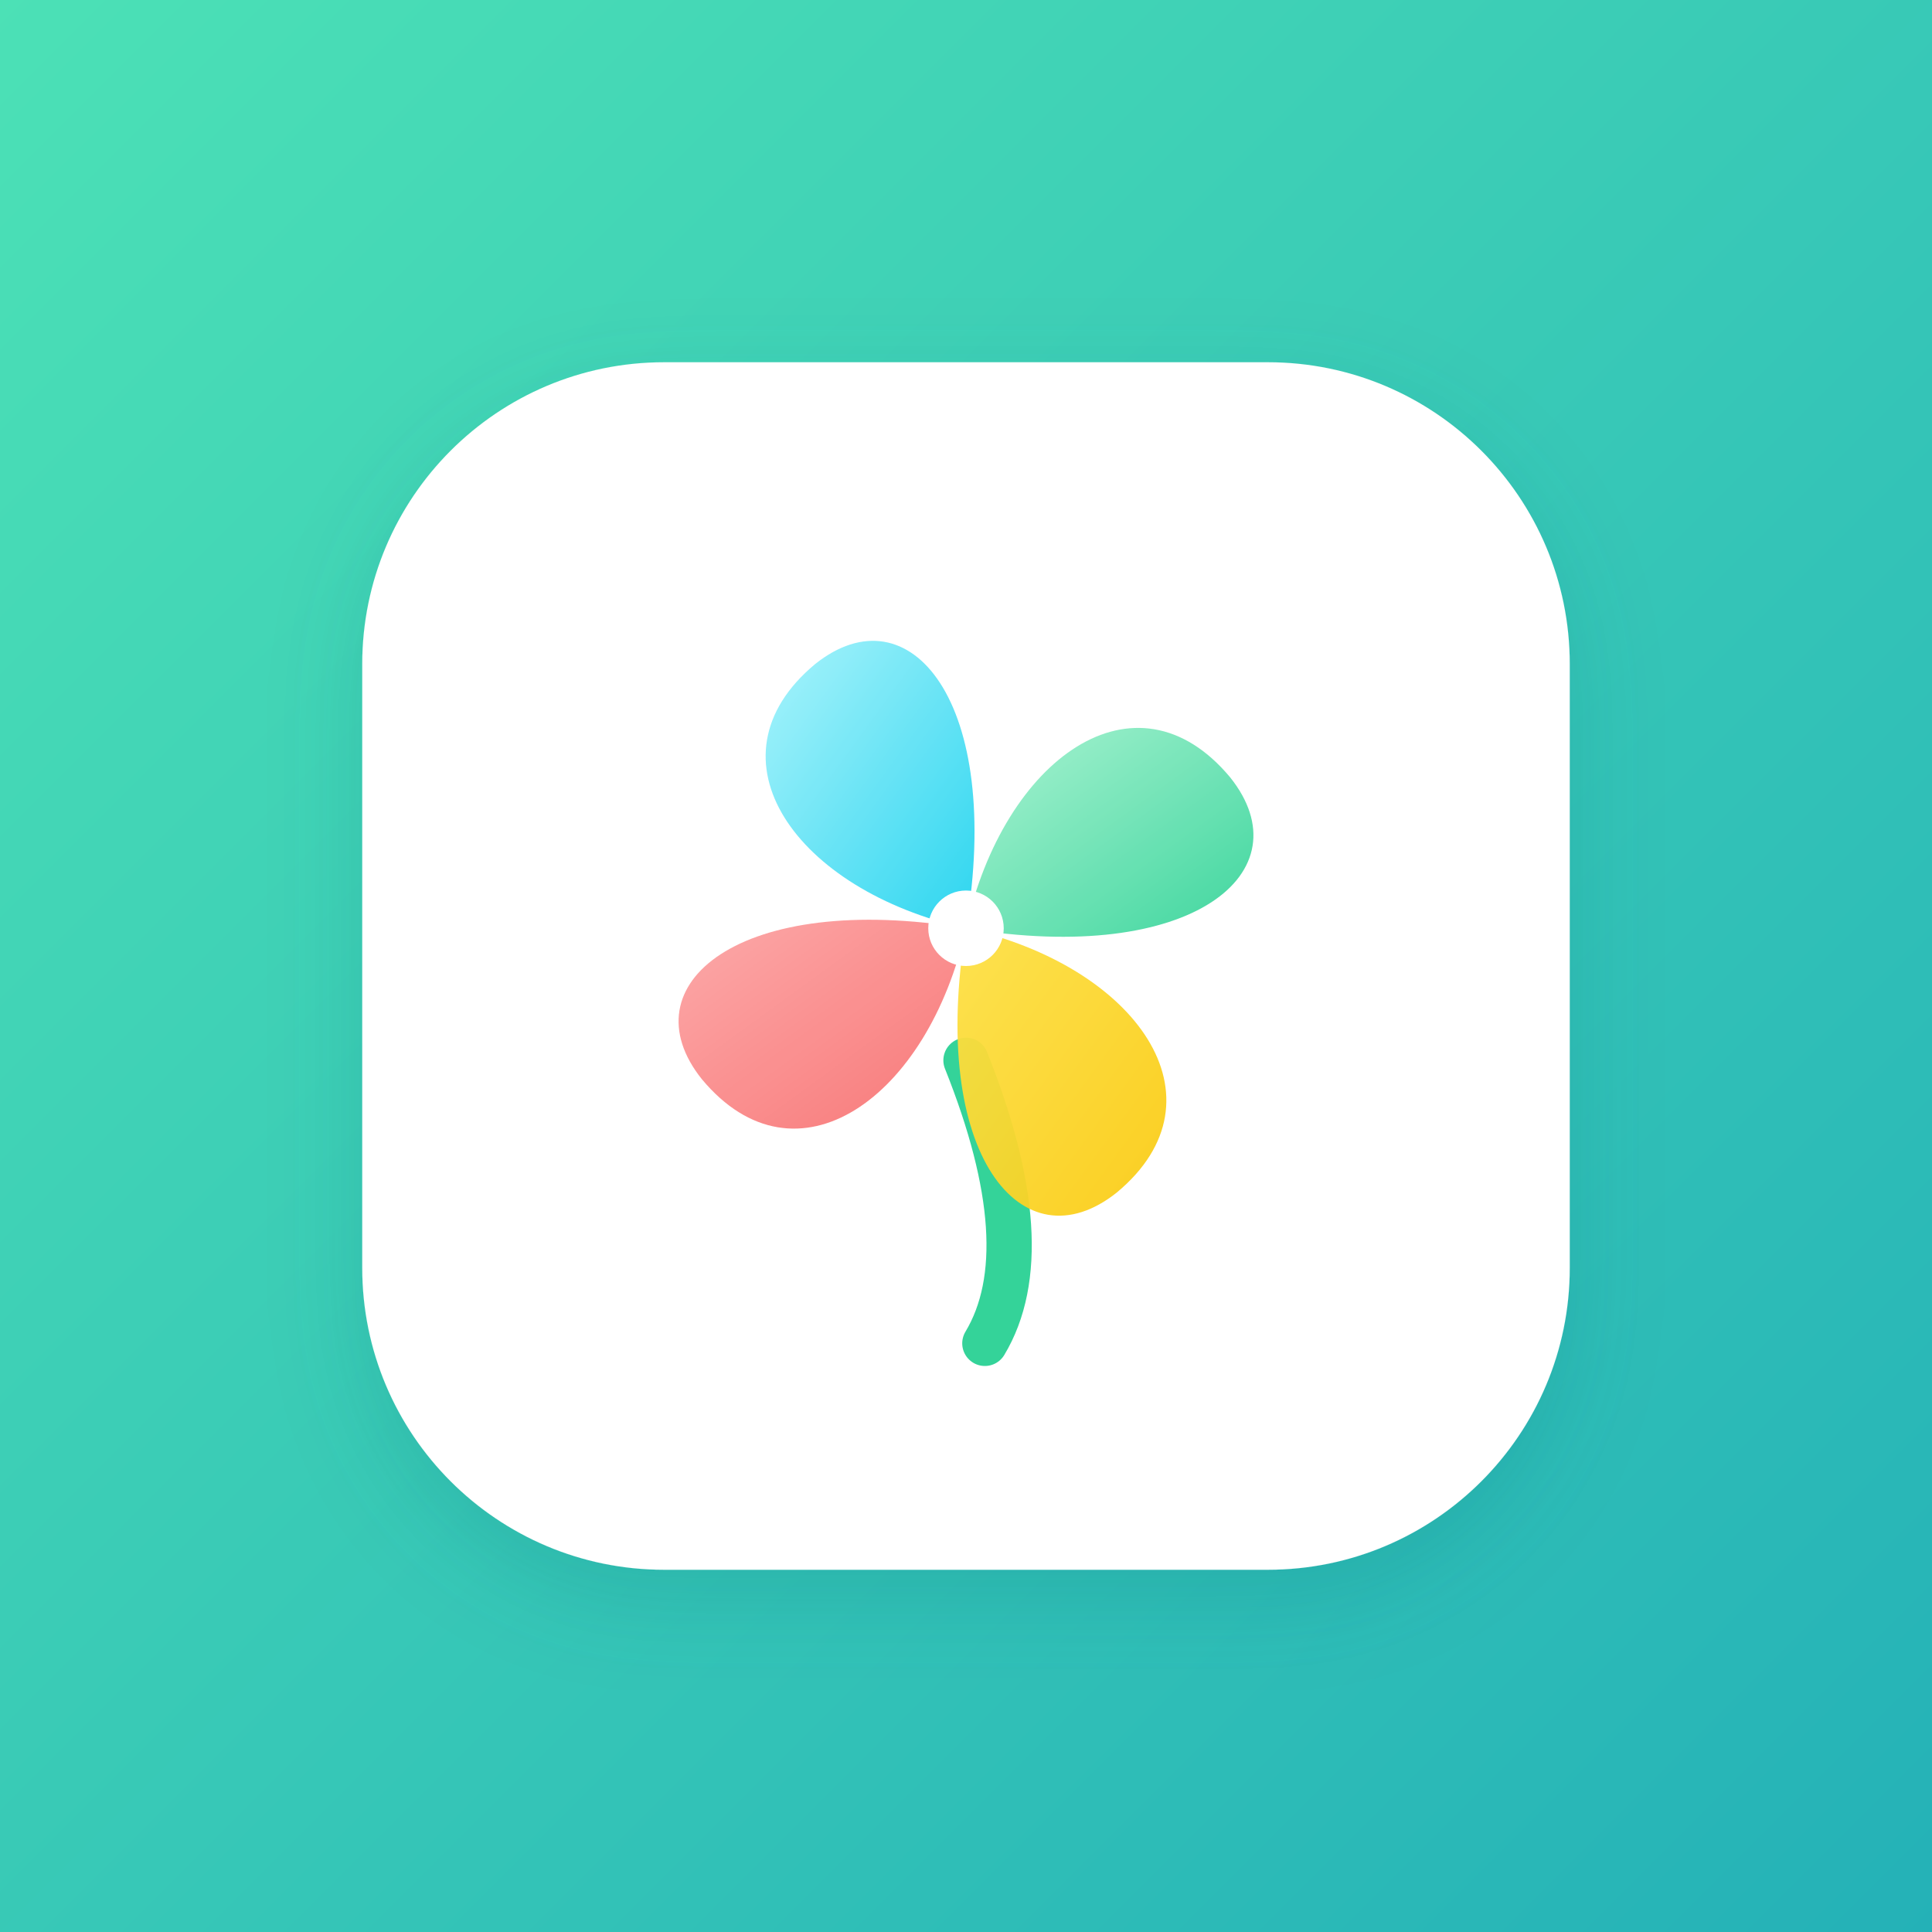
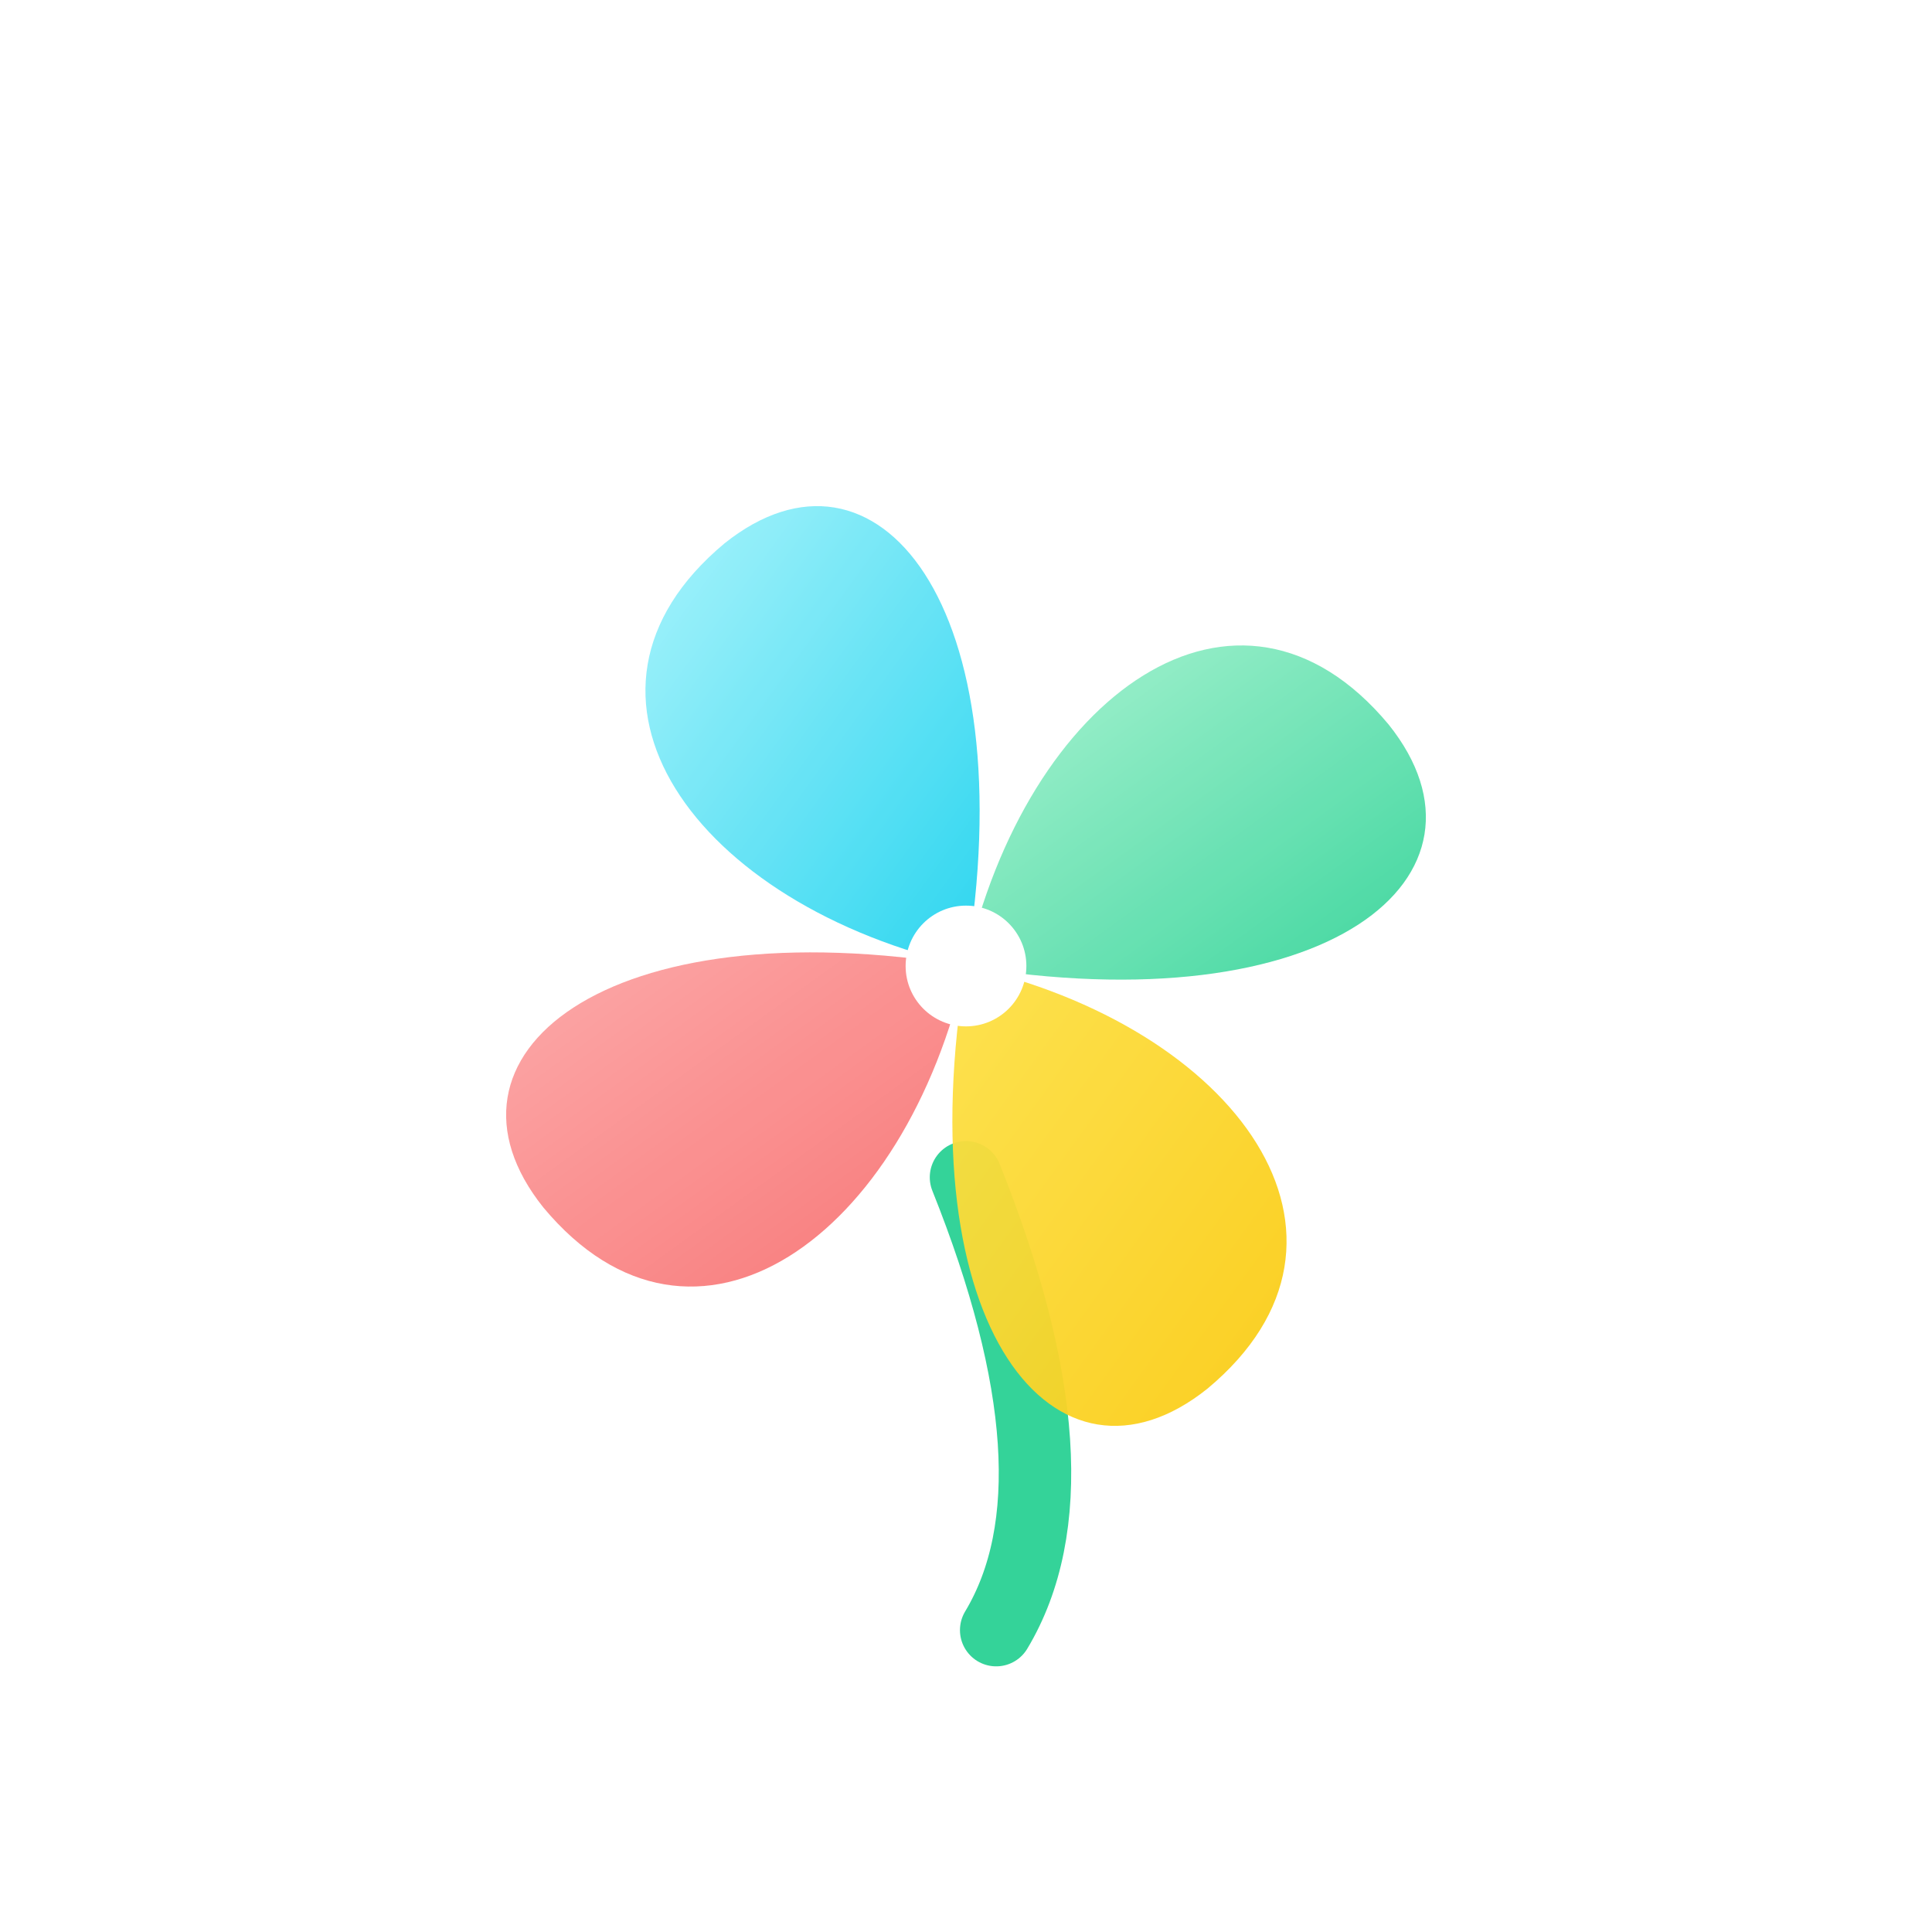
<svg xmlns="http://www.w3.org/2000/svg" viewBox="0 0 512 512" width="100%" height="100%">
  <defs>
-     <linearGradient id="bgGrad" x1="0%" y1="0%" x2="100%" y2="100%">
-       <stop offset="0%" stop-color="#4CE1B6" />
-       <stop offset="100%" stop-color="#24B1B7" />
-     </linearGradient>
-     <filter id="cardShadow" x="-10%" y="-10%" width="120%" height="120%">
-       <feDropShadow dx="0" dy="8" stdDeviation="12" flood-color="#1B7478" flood-opacity="0.18" />
-     </filter>
    <linearGradient id="leaf1" x1="0%" y1="0%" x2="100%" y2="100%">
      <stop offset="0%" stop-color="#A5F3FC" />
      <stop offset="100%" stop-color="#22D3EE" />
    </linearGradient>
    <linearGradient id="leaf2" x1="0%" y1="0%" x2="100%" y2="100%">
      <stop offset="0%" stop-color="#A7F3D0" />
      <stop offset="100%" stop-color="#34D399" />
    </linearGradient>
    <linearGradient id="leaf3" x1="0%" y1="0%" x2="100%" y2="100%">
      <stop offset="0%" stop-color="#FDE047" />
      <stop offset="100%" stop-color="#FACC15" />
    </linearGradient>
    <linearGradient id="leaf4" x1="0%" y1="0%" x2="100%" y2="100%">
      <stop offset="0%" stop-color="#FCA5A5" />
      <stop offset="100%" stop-color="#F87171" />
    </linearGradient>
  </defs>
-   <rect width="512" height="512" fill="url(#bgGrad)" />
-   <rect x="96" y="96" width="320" height="320" rx="80" fill="#FFFFFF" filter="url(#cardShadow)" />
-   <g transform="translate(256, 246)">
+   <rect width="512" height="512" fill="#FFFFFF" />
+   <g transform="translate(256, 256) scale(1.6)">
    <path d="M 0 35 Q 20 85 5 110" fill="none" stroke="#34D399" stroke-width="12" stroke-linecap="round" />
    <path d="M 0 0 C -45 -10 -70 -45 -40 -70 C -15 -90 10 -60 0 0" fill="url(#leaf1)" opacity="0.95" />
    <path d="M 0 0 C 10 -45 45 -70 70 -40 C 90 -15 60 10 0 0" fill="url(#leaf2)" opacity="0.95" />
    <path d="M 0 0 C 45 10 70 45 40 70 C 15 90 -10 60 0 0" fill="url(#leaf3)" opacity="0.95" />
    <path d="M 0 0 C -10 45 -45 70 -70 40 C -90 15 -60 -10 0 0" fill="url(#leaf4)" opacity="0.95" />
    <circle cx="0" cy="0" r="10" fill="#FFFFFF" />
  </g>
</svg>
